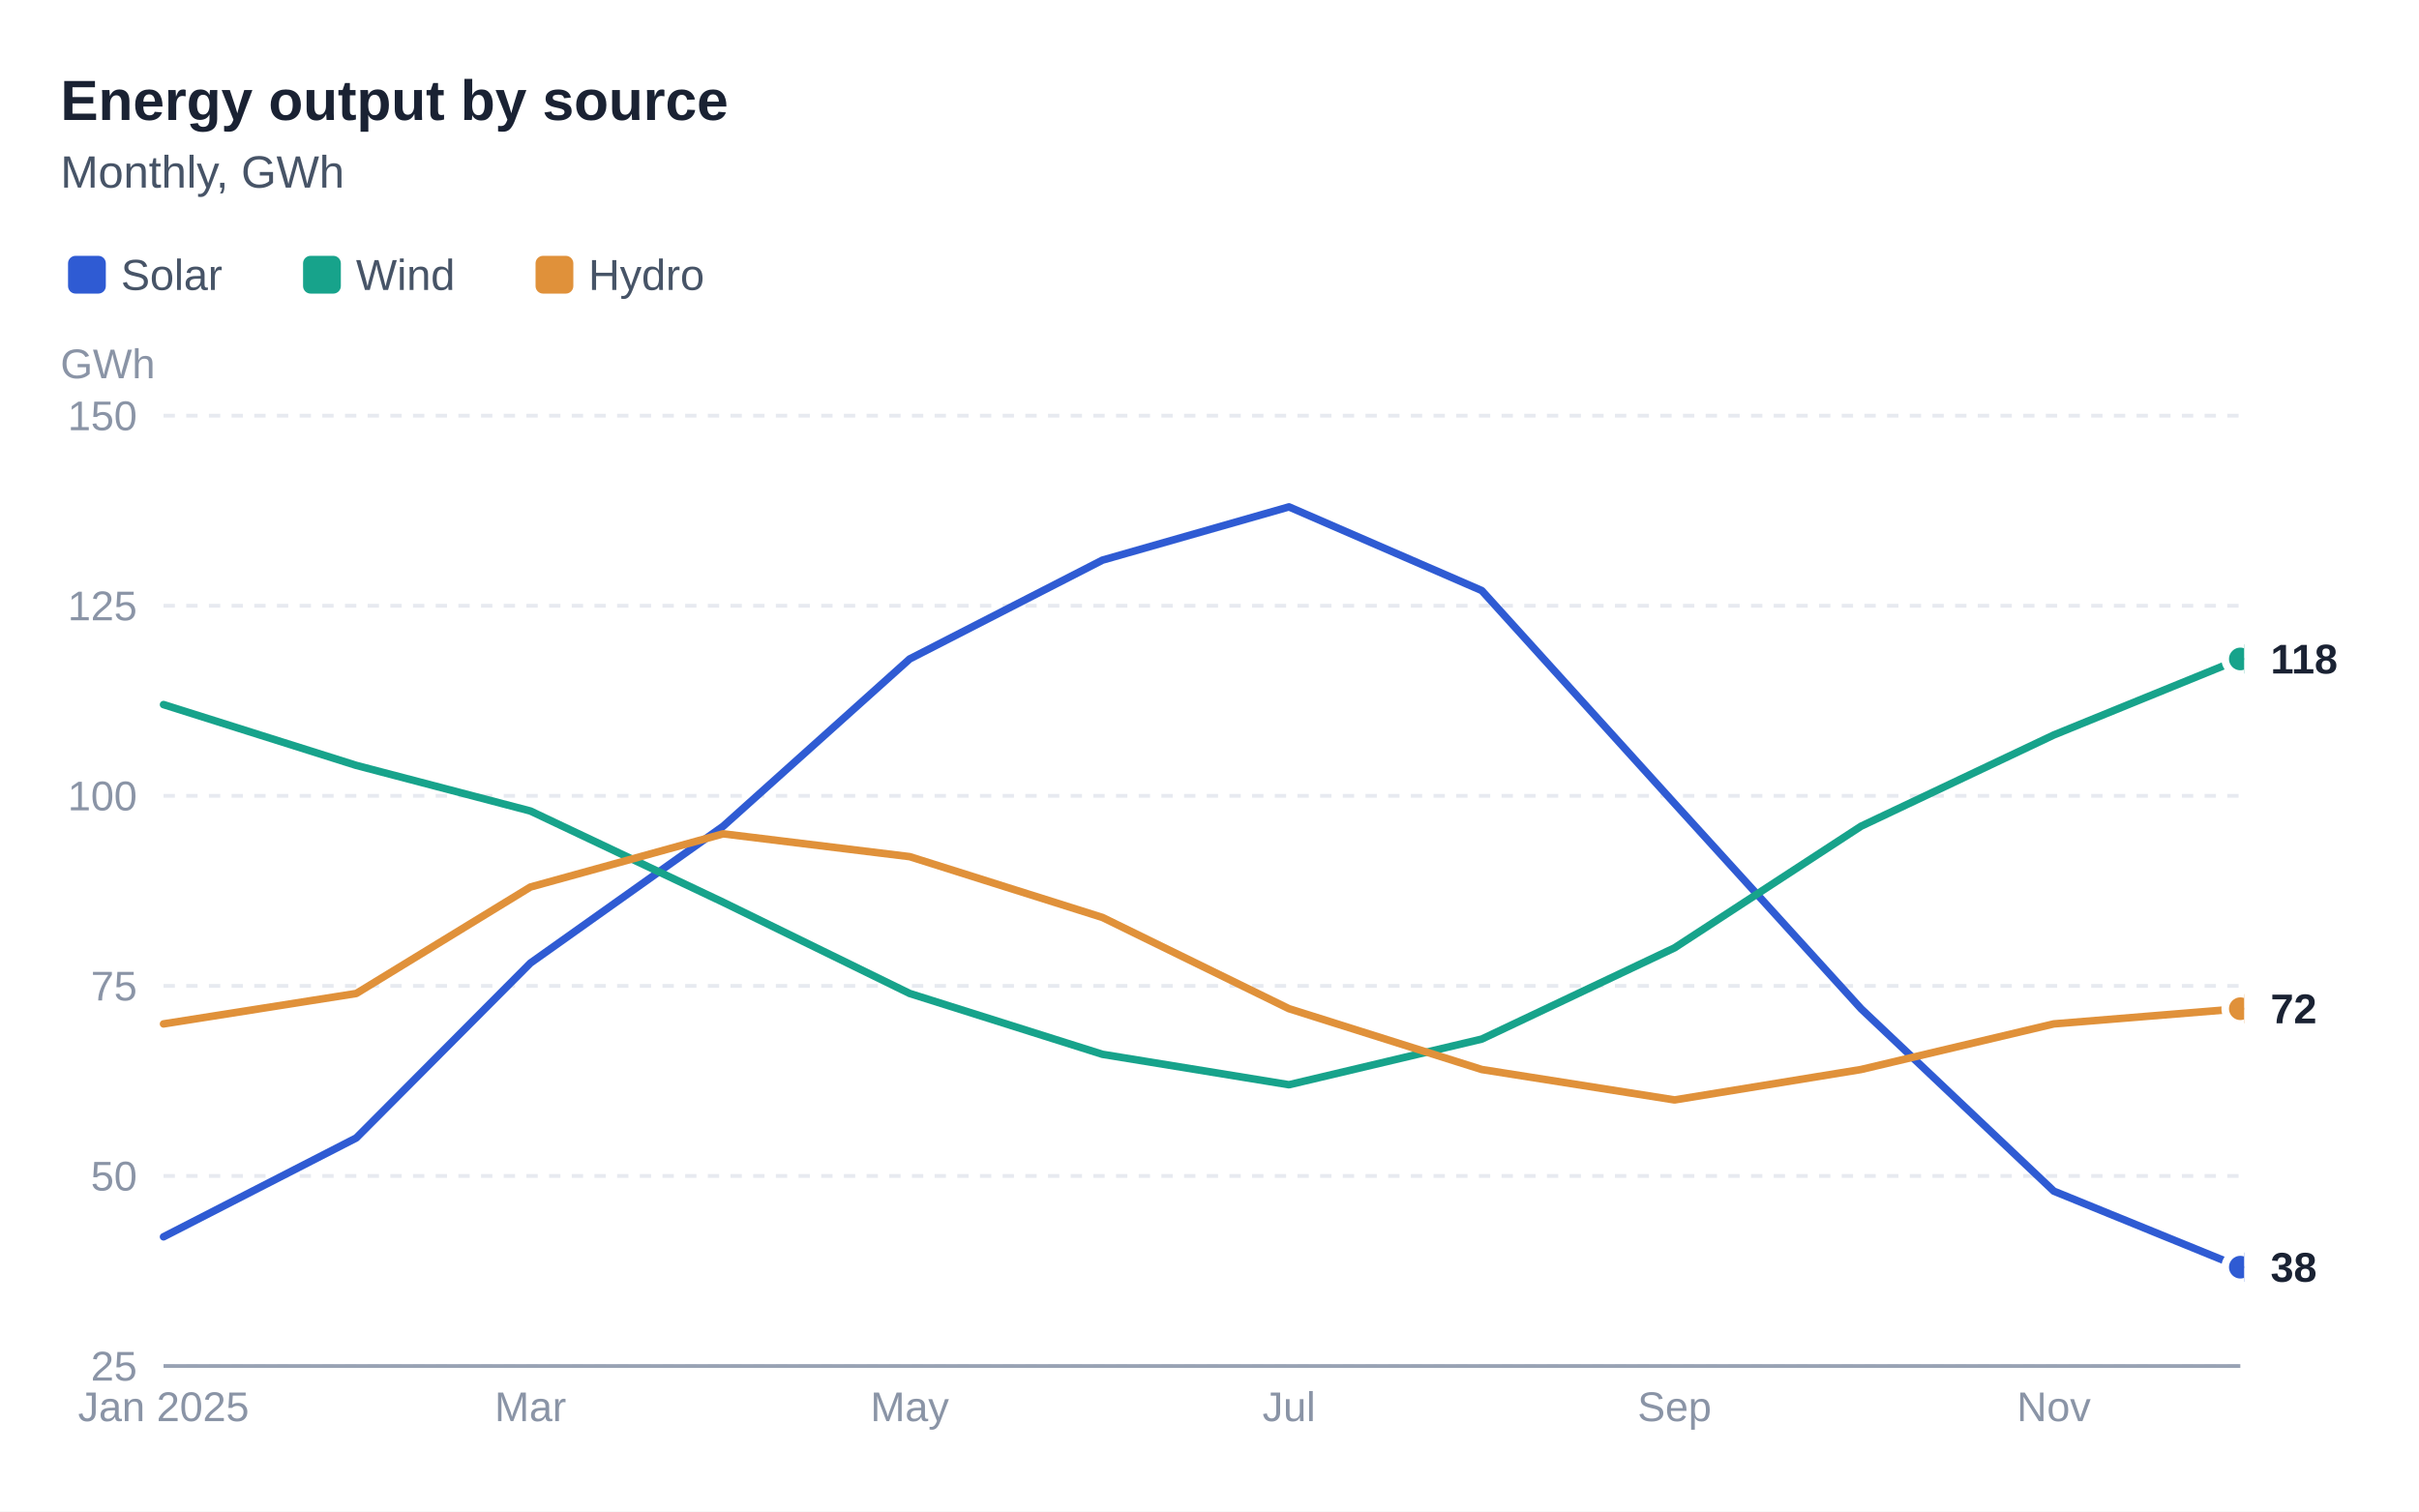
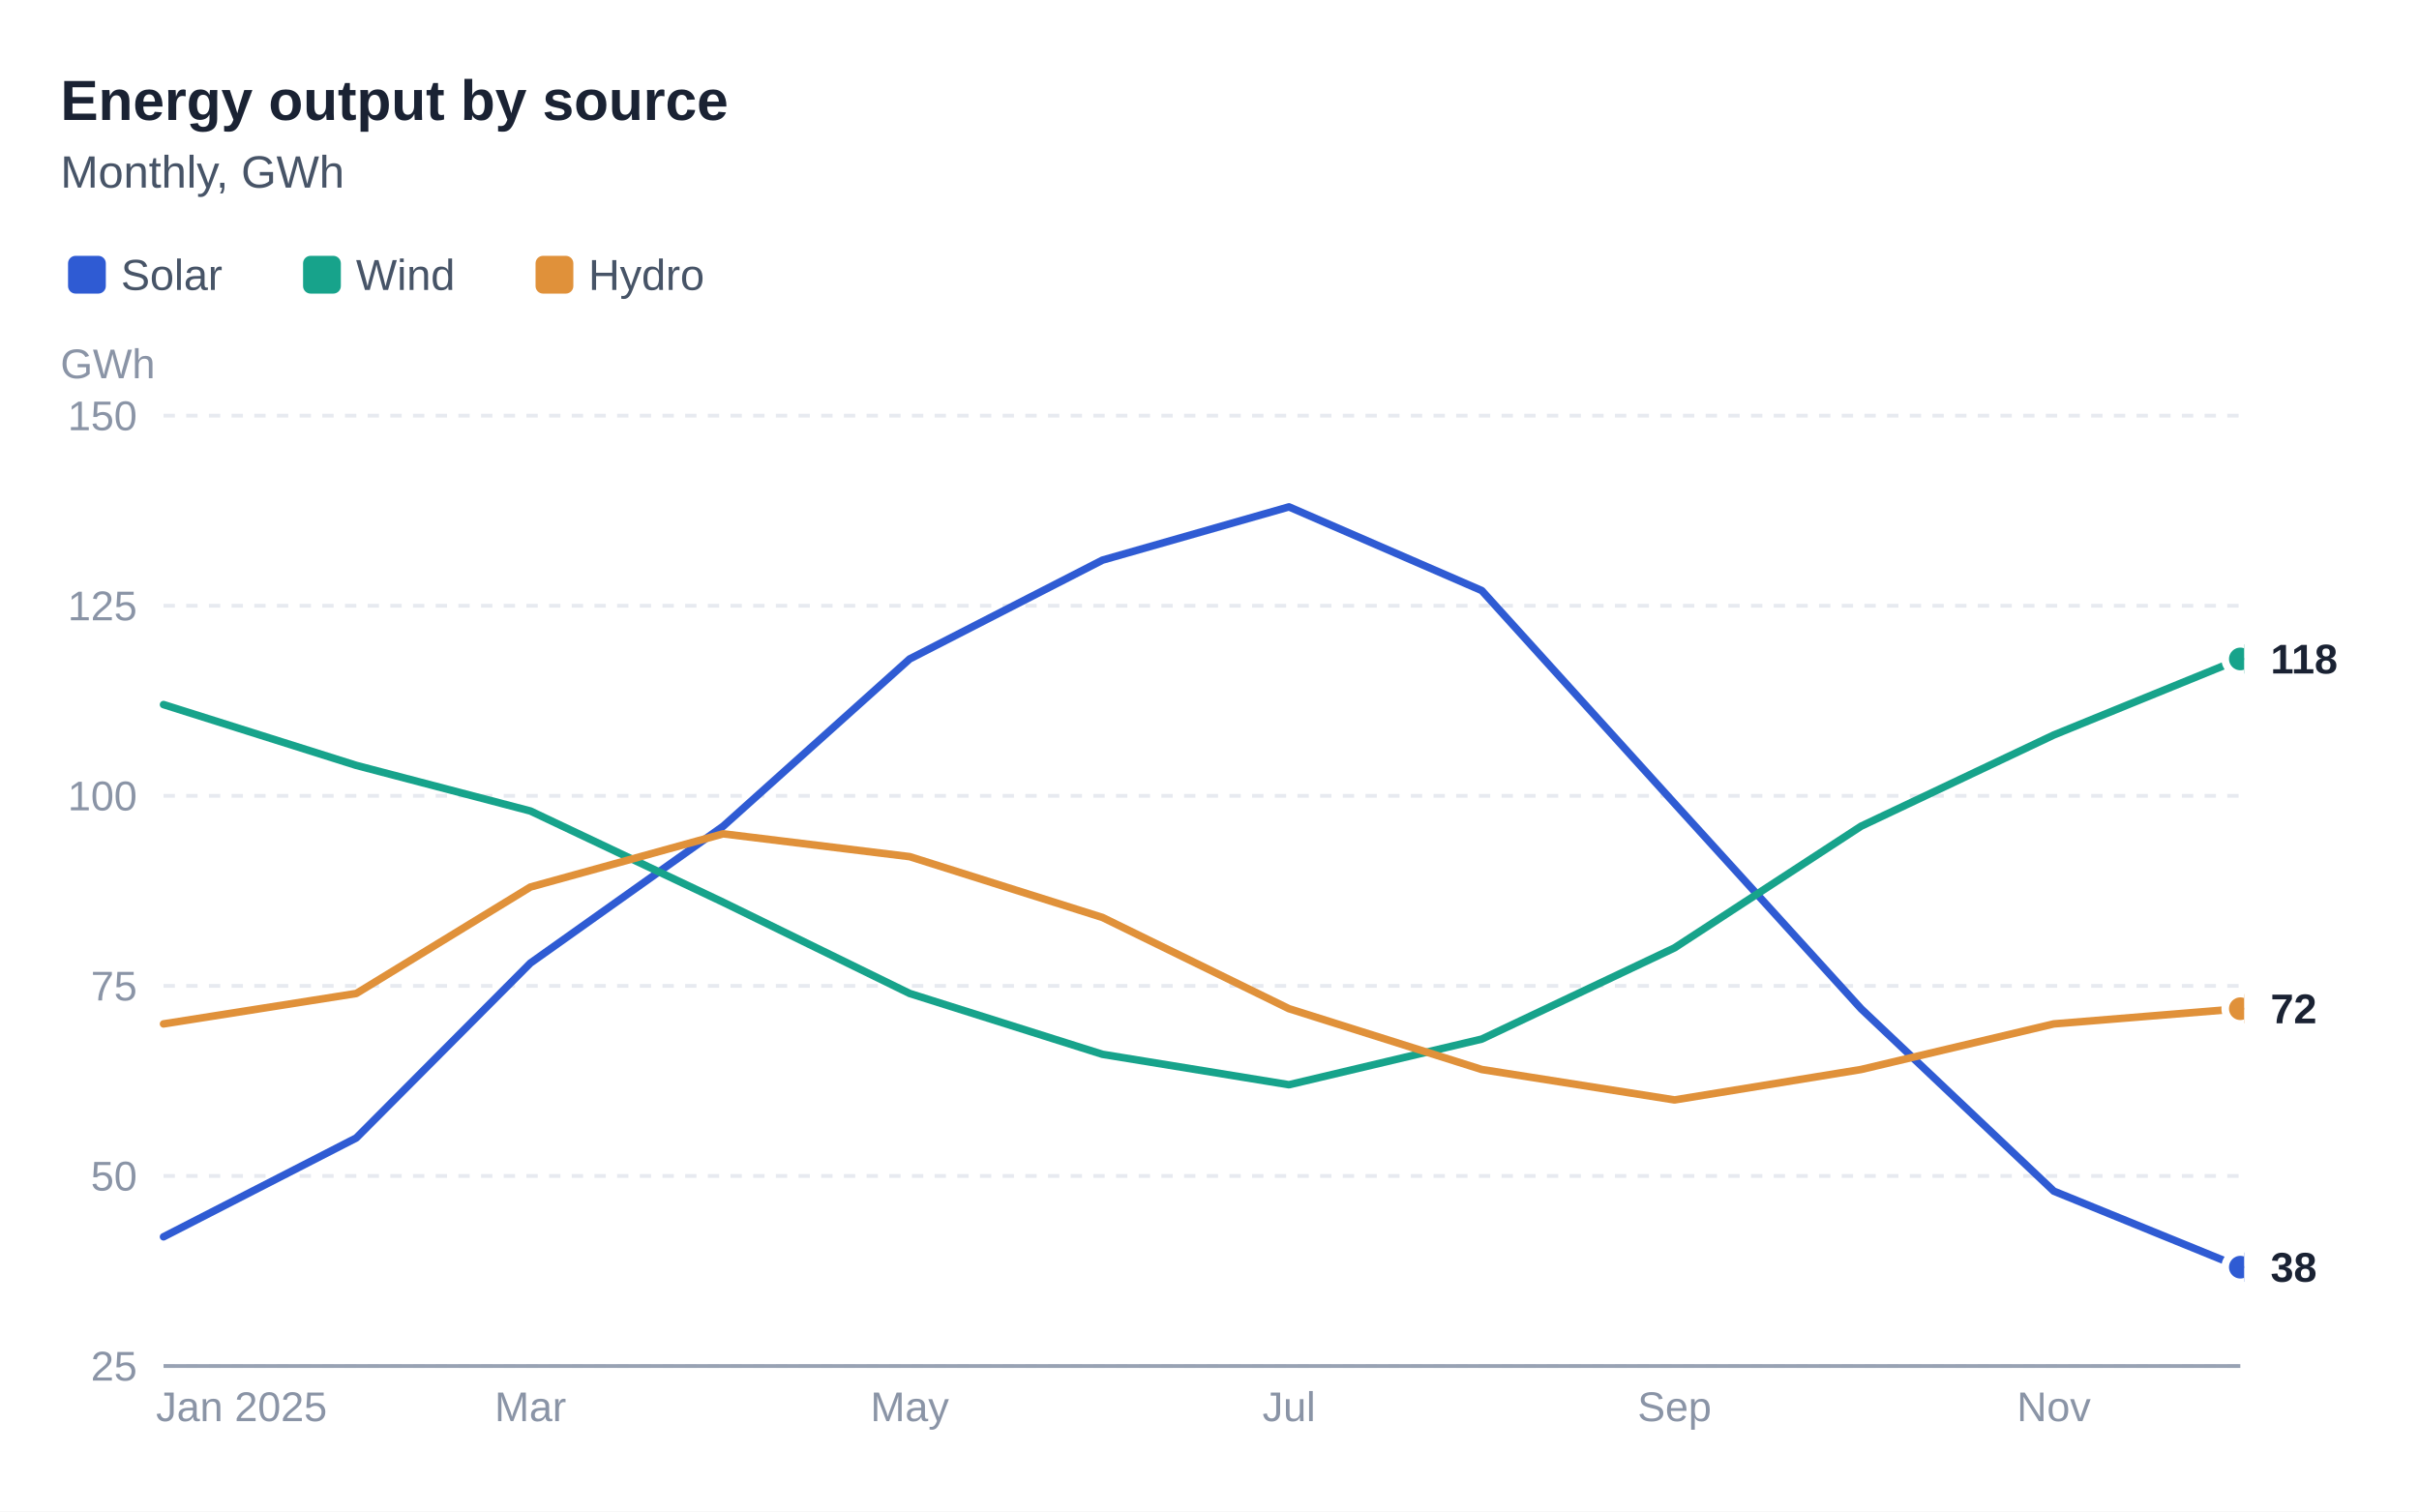
<svg xmlns="http://www.w3.org/2000/svg" width="640" height="400" viewBox="0 0 640 400" font-family="'IBM Plex Sans', 'Helvetica Neue', Arial, sans-serif" role="img">
  <defs>
-     <clipPath id="lv1eb074e3c1">
+     <clipPath id="lv1c195d41c1">
      <rect x="42.27" y="109" width="551.47" height="253.5" />
    </clipPath>
  </defs>
  <rect width="100%" height="100%" fill="#ffffff" />
  <text x="16" y="31.75" font-size="15" fill="#1a2233" font-weight="600">Energy output by source</text>
  <text x="16" y="49.65" font-size="12" fill="#475467">Monthly, GWh</text>
  <rect x="18" y="67.7" width="10" height="10" rx="2" fill="#2f5bd3" />
  <text x="32" y="76.73" font-size="11.5" fill="#475467">Solar</text>
  <rect x="80.18" y="67.7" width="10" height="10" rx="2" fill="#17a38b" />
  <text x="94.18" y="76.73" font-size="11.5" fill="#475467">Wind</text>
  <rect x="141.69" y="67.7" width="10" height="10" rx="2" fill="#e0913a" />
  <text x="155.69" y="76.73" font-size="11.5" fill="#475467">Hydro</text>
  <line x1="43.27" y1="361.5" x2="592.73" y2="361.5" fill="none" stroke="#e7eaf0" stroke-width="1" stroke-dasharray="3 3" />
  <line x1="43.27" y1="311.2" x2="592.73" y2="311.2" fill="none" stroke="#e7eaf0" stroke-width="1" stroke-dasharray="3 3" />
  <line x1="43.27" y1="260.9" x2="592.73" y2="260.9" fill="none" stroke="#e7eaf0" stroke-width="1" stroke-dasharray="3 3" />
  <line x1="43.27" y1="210.6" x2="592.73" y2="210.6" fill="none" stroke="#e7eaf0" stroke-width="1" stroke-dasharray="3 3" />
  <line x1="43.27" y1="160.3" x2="592.73" y2="160.3" fill="none" stroke="#e7eaf0" stroke-width="1" stroke-dasharray="3 3" />
  <line x1="43.27" y1="110" x2="592.73" y2="110" fill="none" stroke="#e7eaf0" stroke-width="1" stroke-dasharray="3 3" />
-   <g clip-path="url(#lv1eb074e3c1)">
+   <g clip-path="url(#lv1c195d41c1)">
    <path d="M43.27,327.3L94.26,301.14L140.33,254.86L191.33,218.65L240.68,174.38L291.68,148.23L341.03,134.14L392.03,156.28L443.03,212.61L492.38,266.94L543.38,315.22L592.73,335.34" fill="none" stroke="#2f5bd3" stroke-width="2" stroke-linecap="round" stroke-linejoin="round" />
    <g fill="#2f5bd3" stroke="#ffffff" stroke-width="2">
      <circle cx="592.73" cy="335.34" r="4" />
    </g>
    <path d="M43.27,186.46L94.26,202.55L140.33,214.62L191.33,238.77L240.68,262.91L291.68,279.01L341.03,287.06L392.03,274.98L443.03,250.84L492.38,218.65L543.38,194.5L592.73,174.38" fill="none" stroke="#17a38b" stroke-width="2" stroke-linecap="round" stroke-linejoin="round" />
    <g fill="#17a38b" stroke="#ffffff" stroke-width="2">
      <circle cx="592.73" cy="174.38" r="4" />
    </g>
    <path d="M43.27,270.96L94.26,262.91L140.33,234.74L191.33,220.66L240.68,226.7L291.68,242.79L341.03,266.94L392.03,283.03L443.03,291.08L492.38,283.03L543.38,270.96L592.73,266.94" fill="none" stroke="#e0913a" stroke-width="2" stroke-linecap="round" stroke-linejoin="round" />
    <g fill="#e0913a" stroke="#ffffff" stroke-width="2">
      <circle cx="592.73" cy="266.94" r="4" />
    </g>
  </g>
  <text x="600.73" y="339.19" font-size="11" fill="#1a2233" font-weight="600" stroke="#ffffff" stroke-width="3" stroke-linejoin="round" paint-order="stroke">38</text>
  <text x="600.73" y="178.23" font-size="11" fill="#1a2233" font-weight="600" stroke="#ffffff" stroke-width="3" stroke-linejoin="round" paint-order="stroke">118</text>
  <text x="600.73" y="270.79" font-size="11" fill="#1a2233" font-weight="600" stroke="#ffffff" stroke-width="3" stroke-linejoin="round" paint-order="stroke">72</text>
  <line x1="43.27" y1="361.5" x2="592.73" y2="361.5" fill="none" stroke="#98a2b3" stroke-width="1" />
-   <text x="43.27" y="376.08" font-size="11" fill="#8a94a6" text-anchor="middle">Jan 2025</text>
+   <text x="41.27" y="376.08" font-size="11" fill="#8a94a6">Jan 2025</text>
  <text x="140.33" y="376.08" font-size="11" fill="#8a94a6" text-anchor="middle">Mar</text>
  <text x="240.68" y="376.08" font-size="11" fill="#8a94a6" text-anchor="middle">May</text>
  <text x="341.03" y="376.08" font-size="11" fill="#8a94a6" text-anchor="middle">Jul</text>
  <text x="443.03" y="376.08" font-size="11" fill="#8a94a6" text-anchor="middle">Sep</text>
  <text x="543.38" y="376.08" font-size="11" fill="#8a94a6" text-anchor="middle">Nov</text>
  <text x="36.27" y="365.35" font-size="11" fill="#8a94a6" text-anchor="end">25</text>
  <text x="36.27" y="315.05" font-size="11" fill="#8a94a6" text-anchor="end">50</text>
  <text x="36.27" y="264.75" font-size="11" fill="#8a94a6" text-anchor="end">75</text>
  <text x="36.27" y="214.45" font-size="11" fill="#8a94a6" text-anchor="end">100</text>
  <text x="36.27" y="164.15" font-size="11" fill="#8a94a6" text-anchor="end">125</text>
  <text x="36.27" y="113.85" font-size="11" fill="#8a94a6" text-anchor="end">150</text>
  <text x="16" y="100.1" font-size="11" fill="#8a94a6">GWh</text>
</svg>
